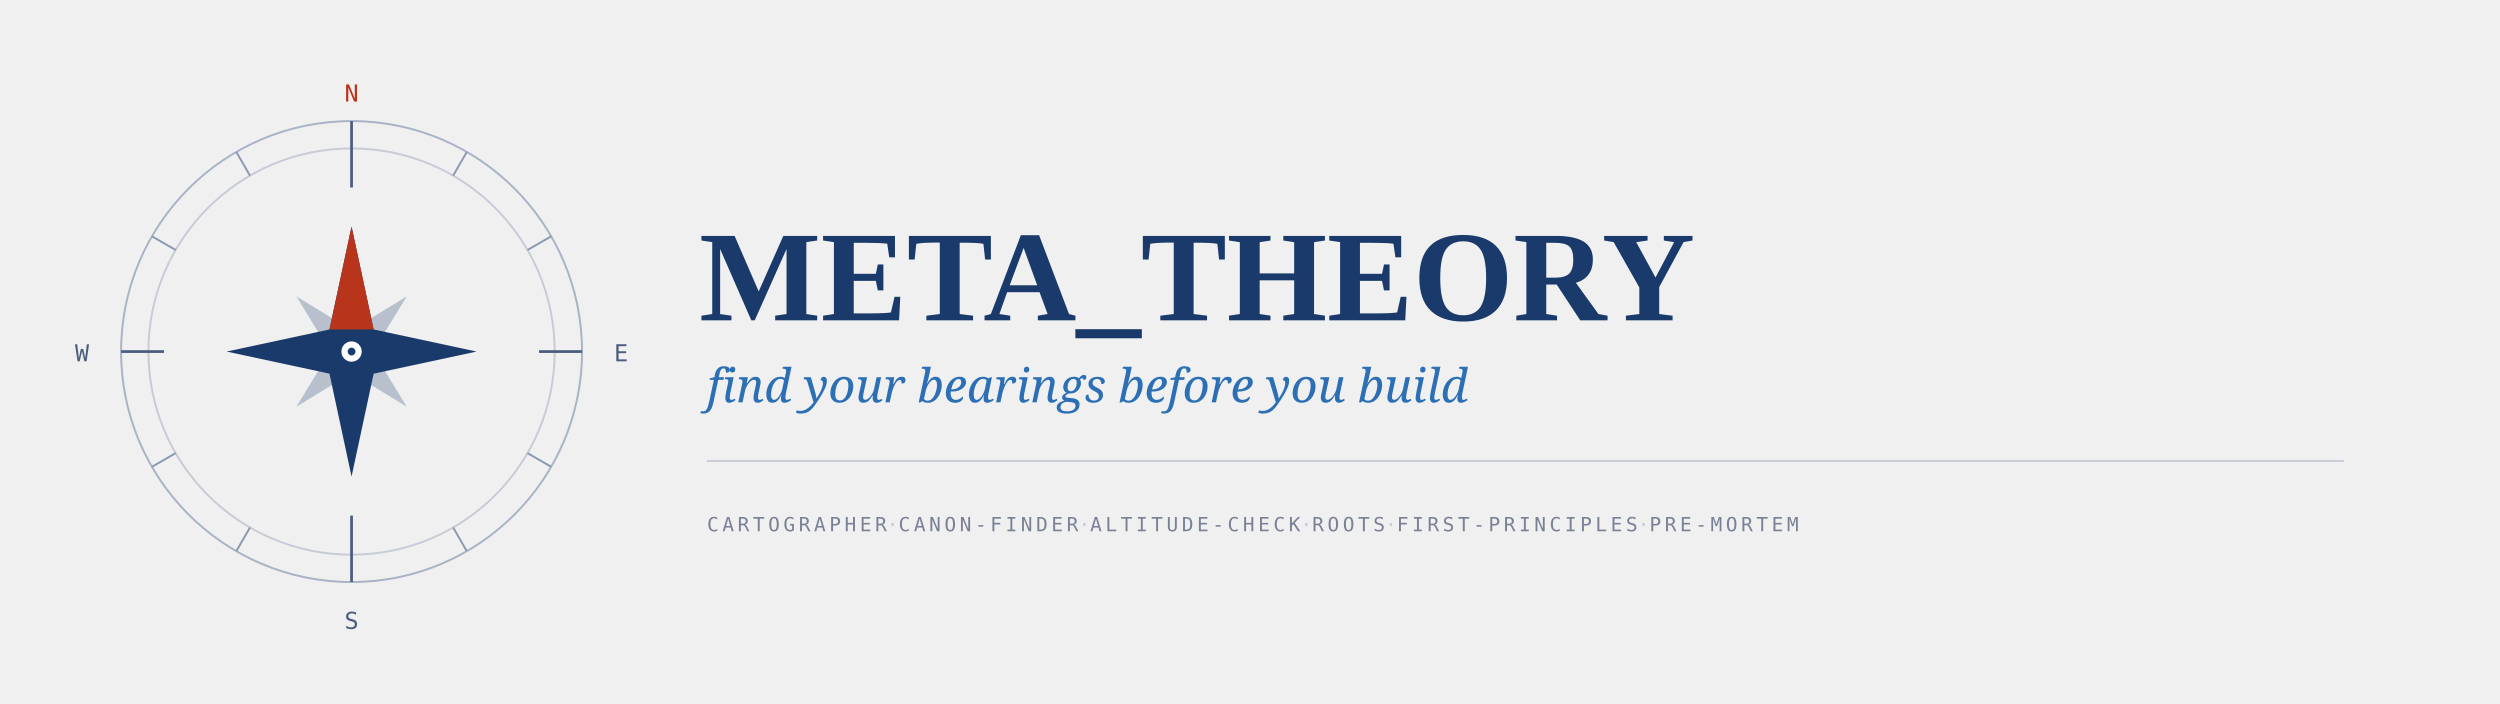
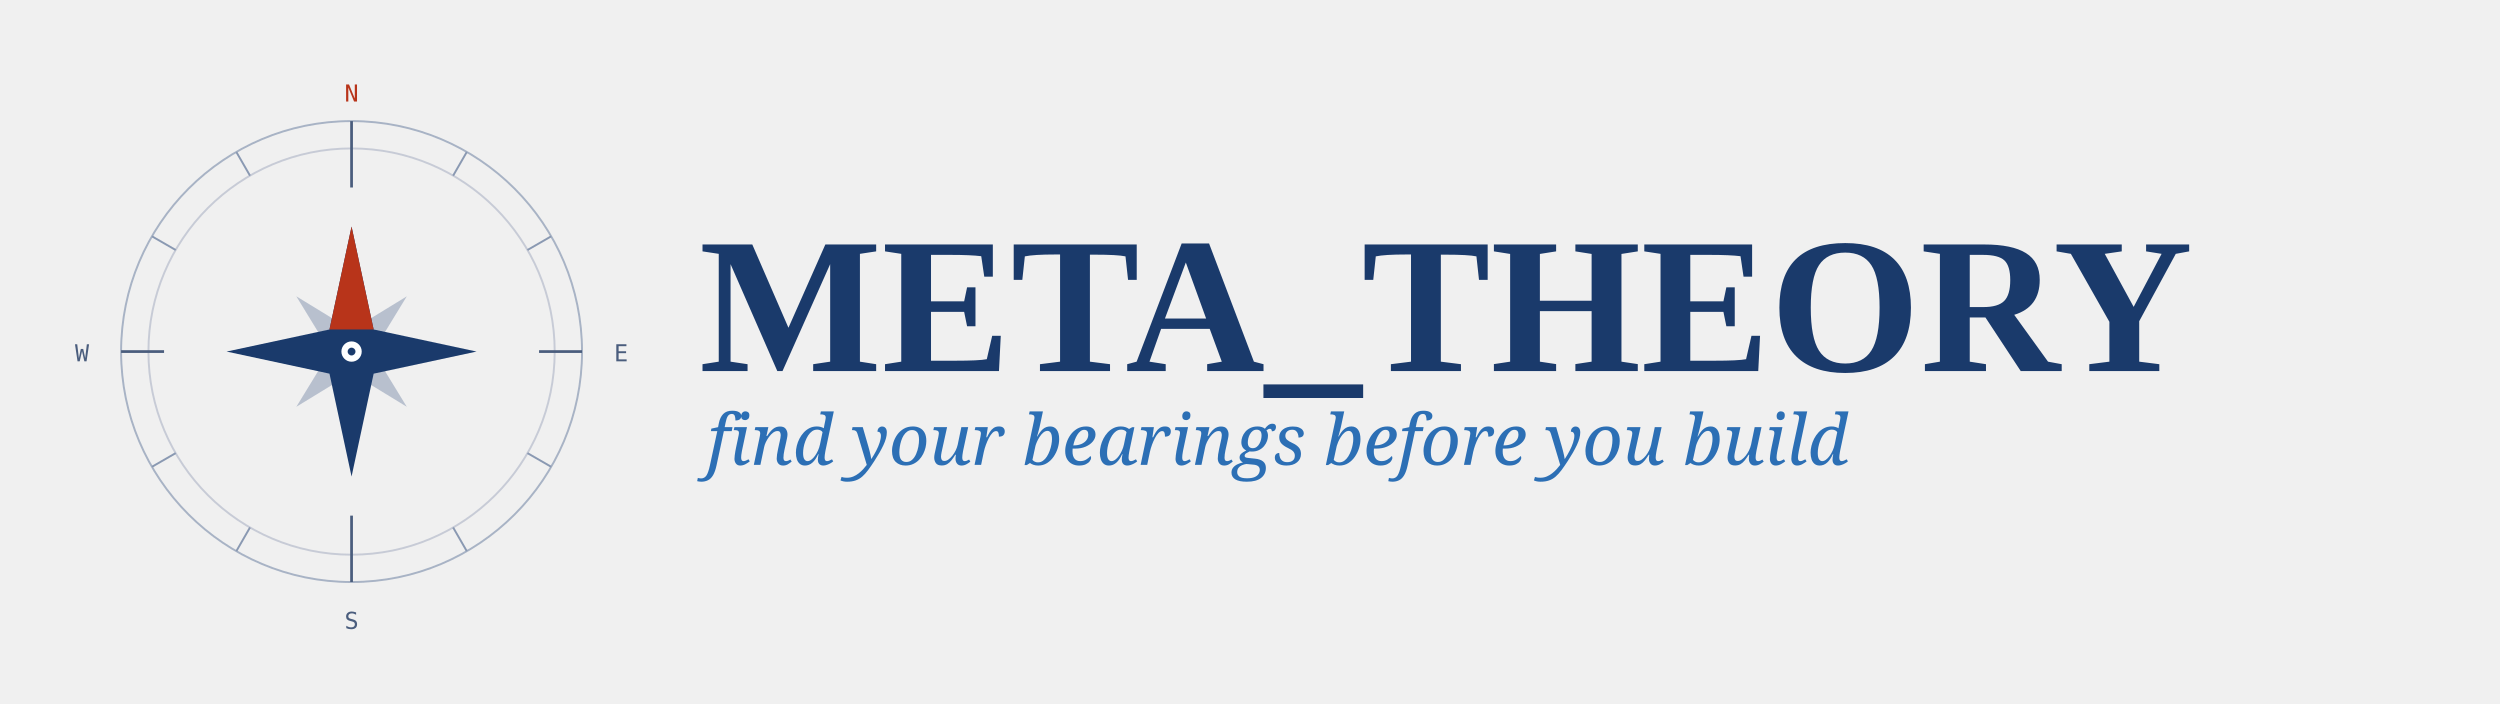
<svg xmlns="http://www.w3.org/2000/svg" width="1280" height="360" viewBox="0 0 1280 360">
  <g>
    <circle cx="180" cy="180" r="118" fill="none" stroke="#8a99b2" stroke-width="1" stroke-opacity="0.7" />
    <circle cx="180" cy="180" r="104" fill="none" stroke="#c7cbd6" stroke-width="1" />
    <g stroke="#8a99b2" stroke-width="1">
      <line x1="232" y1="89.94" x2="239" y2="77.8" />
      <line x1="270.06" y1="128" x2="282.2" y2="121" />
      <line x1="270.06" y1="232" x2="282.2" y2="239" />
      <line x1="232" y1="270.06" x2="239" y2="282.2" />
      <line x1="128" y1="270.06" x2="121" y2="282.2" />
      <line x1="89.94" y1="232" x2="77.8" y2="239" />
      <line x1="89.94" y1="128" x2="77.8" y2="121" />
      <line x1="128" y1="89.94" x2="121" y2="77.8" />
    </g>
    <g stroke="#4a5d7d" stroke-width="1.4">
      <line x1="180" y1="96" x2="180" y2="62" />
      <line x1="276" y1="180" x2="298" y2="180" />
      <line x1="180" y1="264" x2="180" y2="298" />
      <line x1="84" y1="180" x2="62" y2="180" />
    </g>
    <polygon points="208.28,151.72 191,180 208.28,208.28 180,191 151.72,208.28 169,180 151.72,151.72 180,169" fill="#8a99b2" fill-opacity="0.55" />
    <polygon points="180,116 191.31,168.69 244,180 191.31,191.31 180,244 168.69,191.31 116,180 168.69,168.69" fill="#1a3a6b" />
    <polygon points="180,116 191.31,168.69 168.69,168.69" fill="#b8341a" />
    <circle cx="180" cy="180" r="6" fill="#ffffff" stroke="#1a3a6b" stroke-width="1.6" />
    <circle cx="180" cy="180" r="2" fill="#1a3a6b" />
    <g font-family="'JetBrains Mono',ui-monospace,'SFMono-Regular',Menlo,monospace" font-size="12" letter-spacing="1" fill="#4a5d7d">
      <text x="180" y="52" text-anchor="middle" fill="#b8341a">N</text>
      <text x="318" y="185" text-anchor="middle">E</text>
      <text x="180" y="322" text-anchor="middle">S</text>
      <text x="42" y="185" text-anchor="middle">W</text>
    </g>
  </g>
-   <text x="358" y="164" font-family="'Fraunces','Georgia','Times New Roman',serif" font-size="66" font-weight="600" fill="#1a3a6b">META_THEORY</text>
-   <text x="362" y="206" font-family="'Fraunces','Georgia',serif" font-style="italic" font-size="24" fill="#2c6fb5">find your bearings before you build</text>
-   <line x1="362" y1="236" x2="1200" y2="236" stroke="#c7cbd6" stroke-width="1" />
-   <text x="362" y="272" font-family="'JetBrains Mono',ui-monospace,'SFMono-Regular',Menlo,monospace" font-size="10" letter-spacing="1.8" fill="#7a8197">CARTOGRAPHER<tspan fill="#c7cbd6">  ·  </tspan>CANON-FINDER<tspan fill="#c7cbd6">  ·  </tspan>ALTITUDE-CHECK<tspan fill="#c7cbd6">  ·  </tspan>ROOTS<tspan fill="#c7cbd6">  ·  </tspan>FIRST-PRINCIPLES<tspan fill="#c7cbd6">  ·  </tspan>PRE-MORTEM</text>
+   <text x="358" y="190" font-family="'Fraunces','Georgia','Times New Roman',serif" font-size="99" font-weight="600" fill="#1a3a6b">META_THEORY</text>
+   <text x="362" y="238" font-family="'Fraunces','Georgia',serif" font-style="italic" font-size="36" fill="#2c6fb5">find your bearings before you build</text>
</svg>
